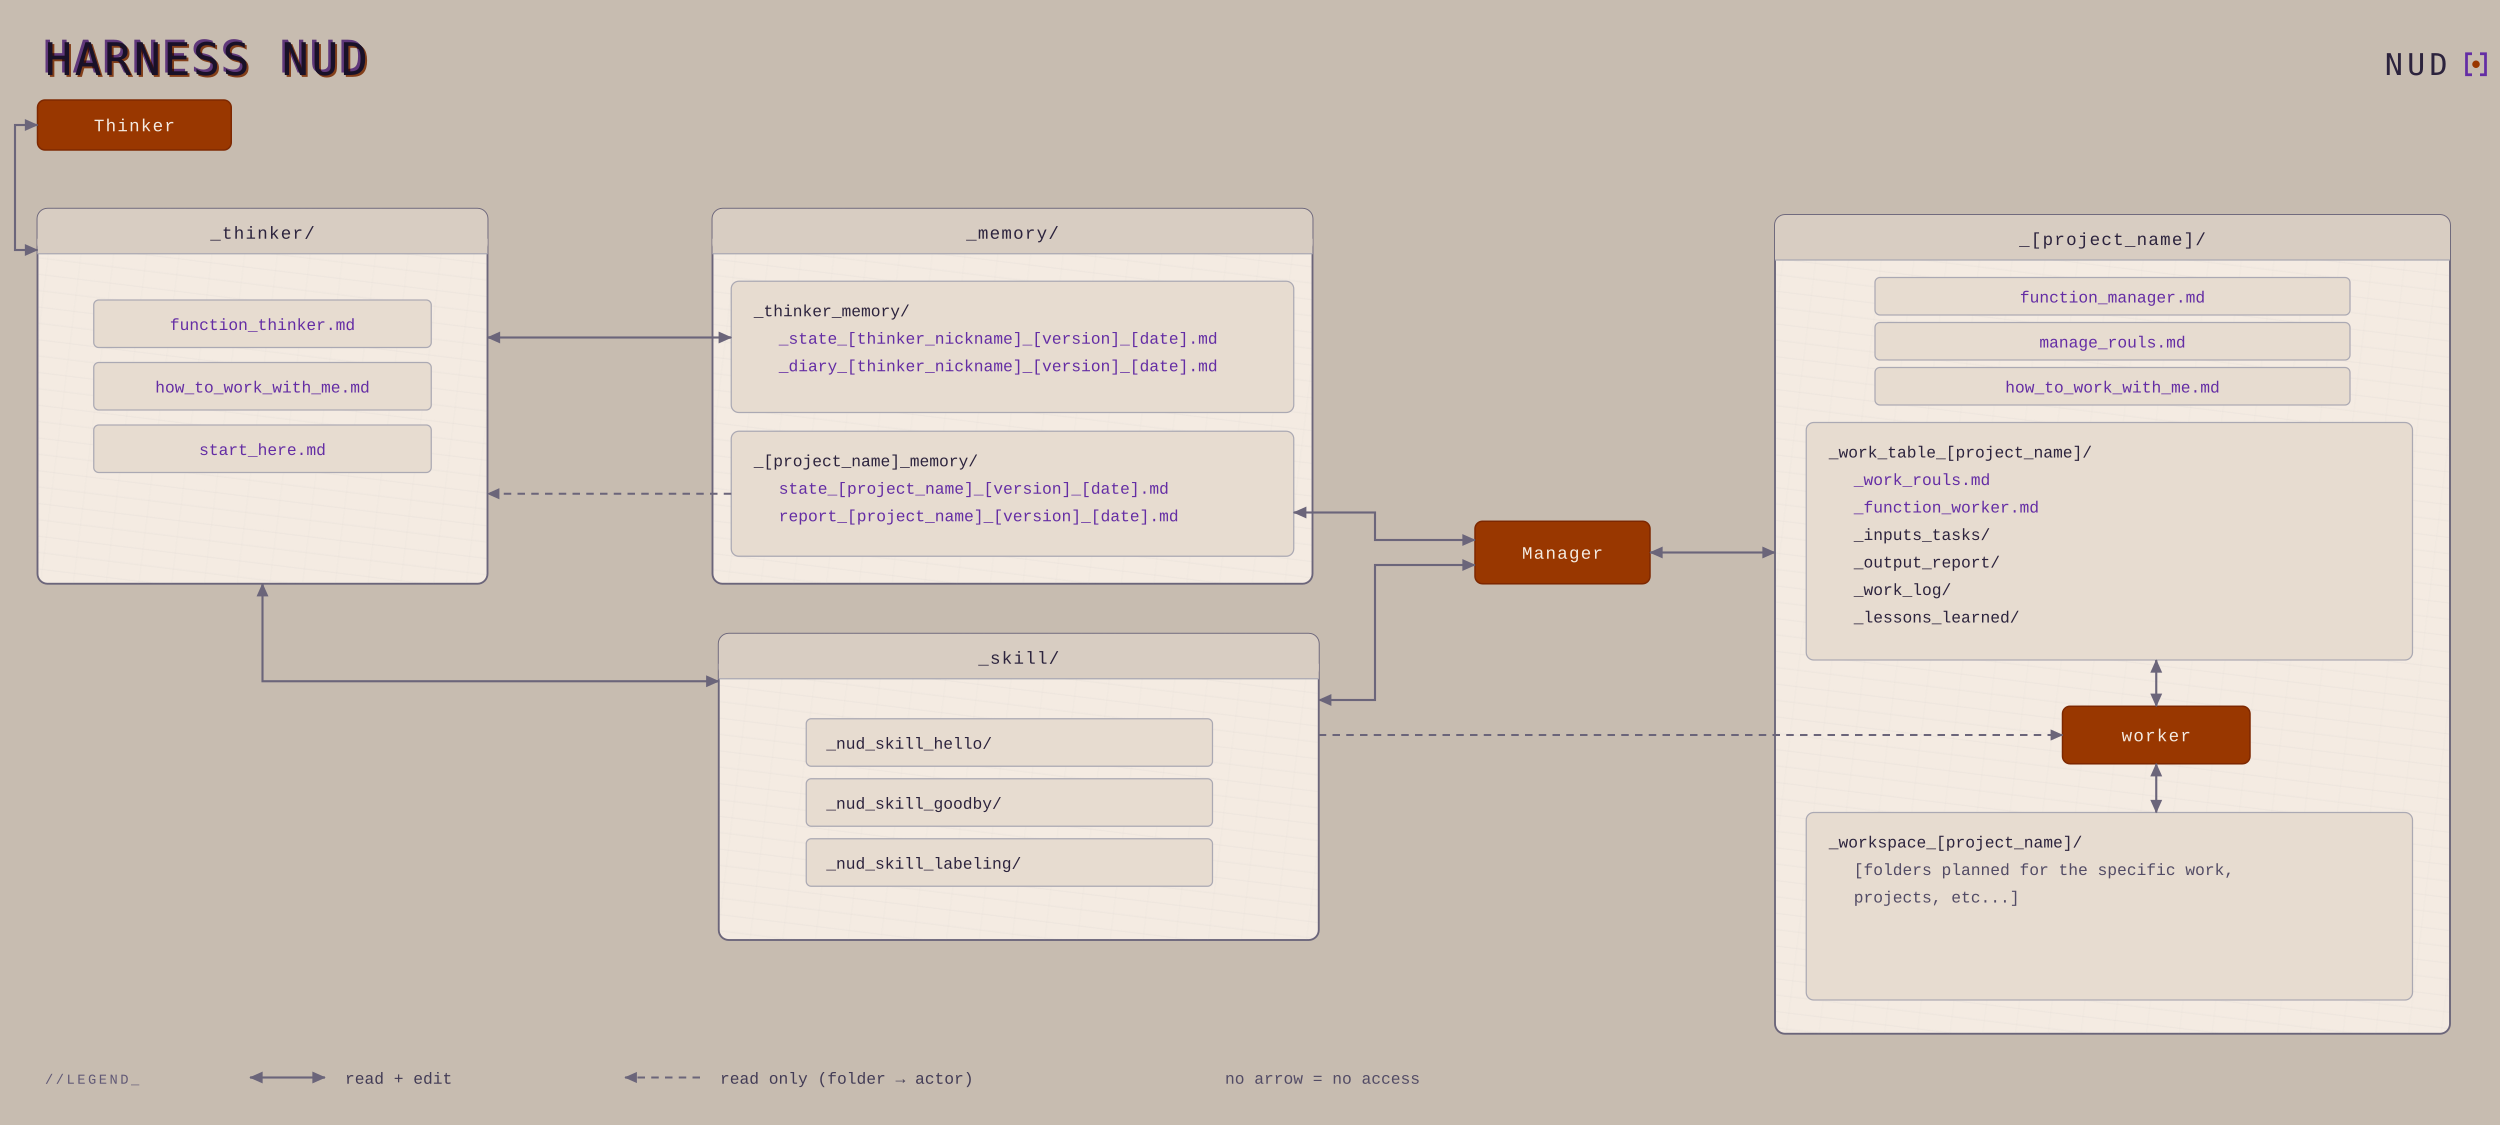
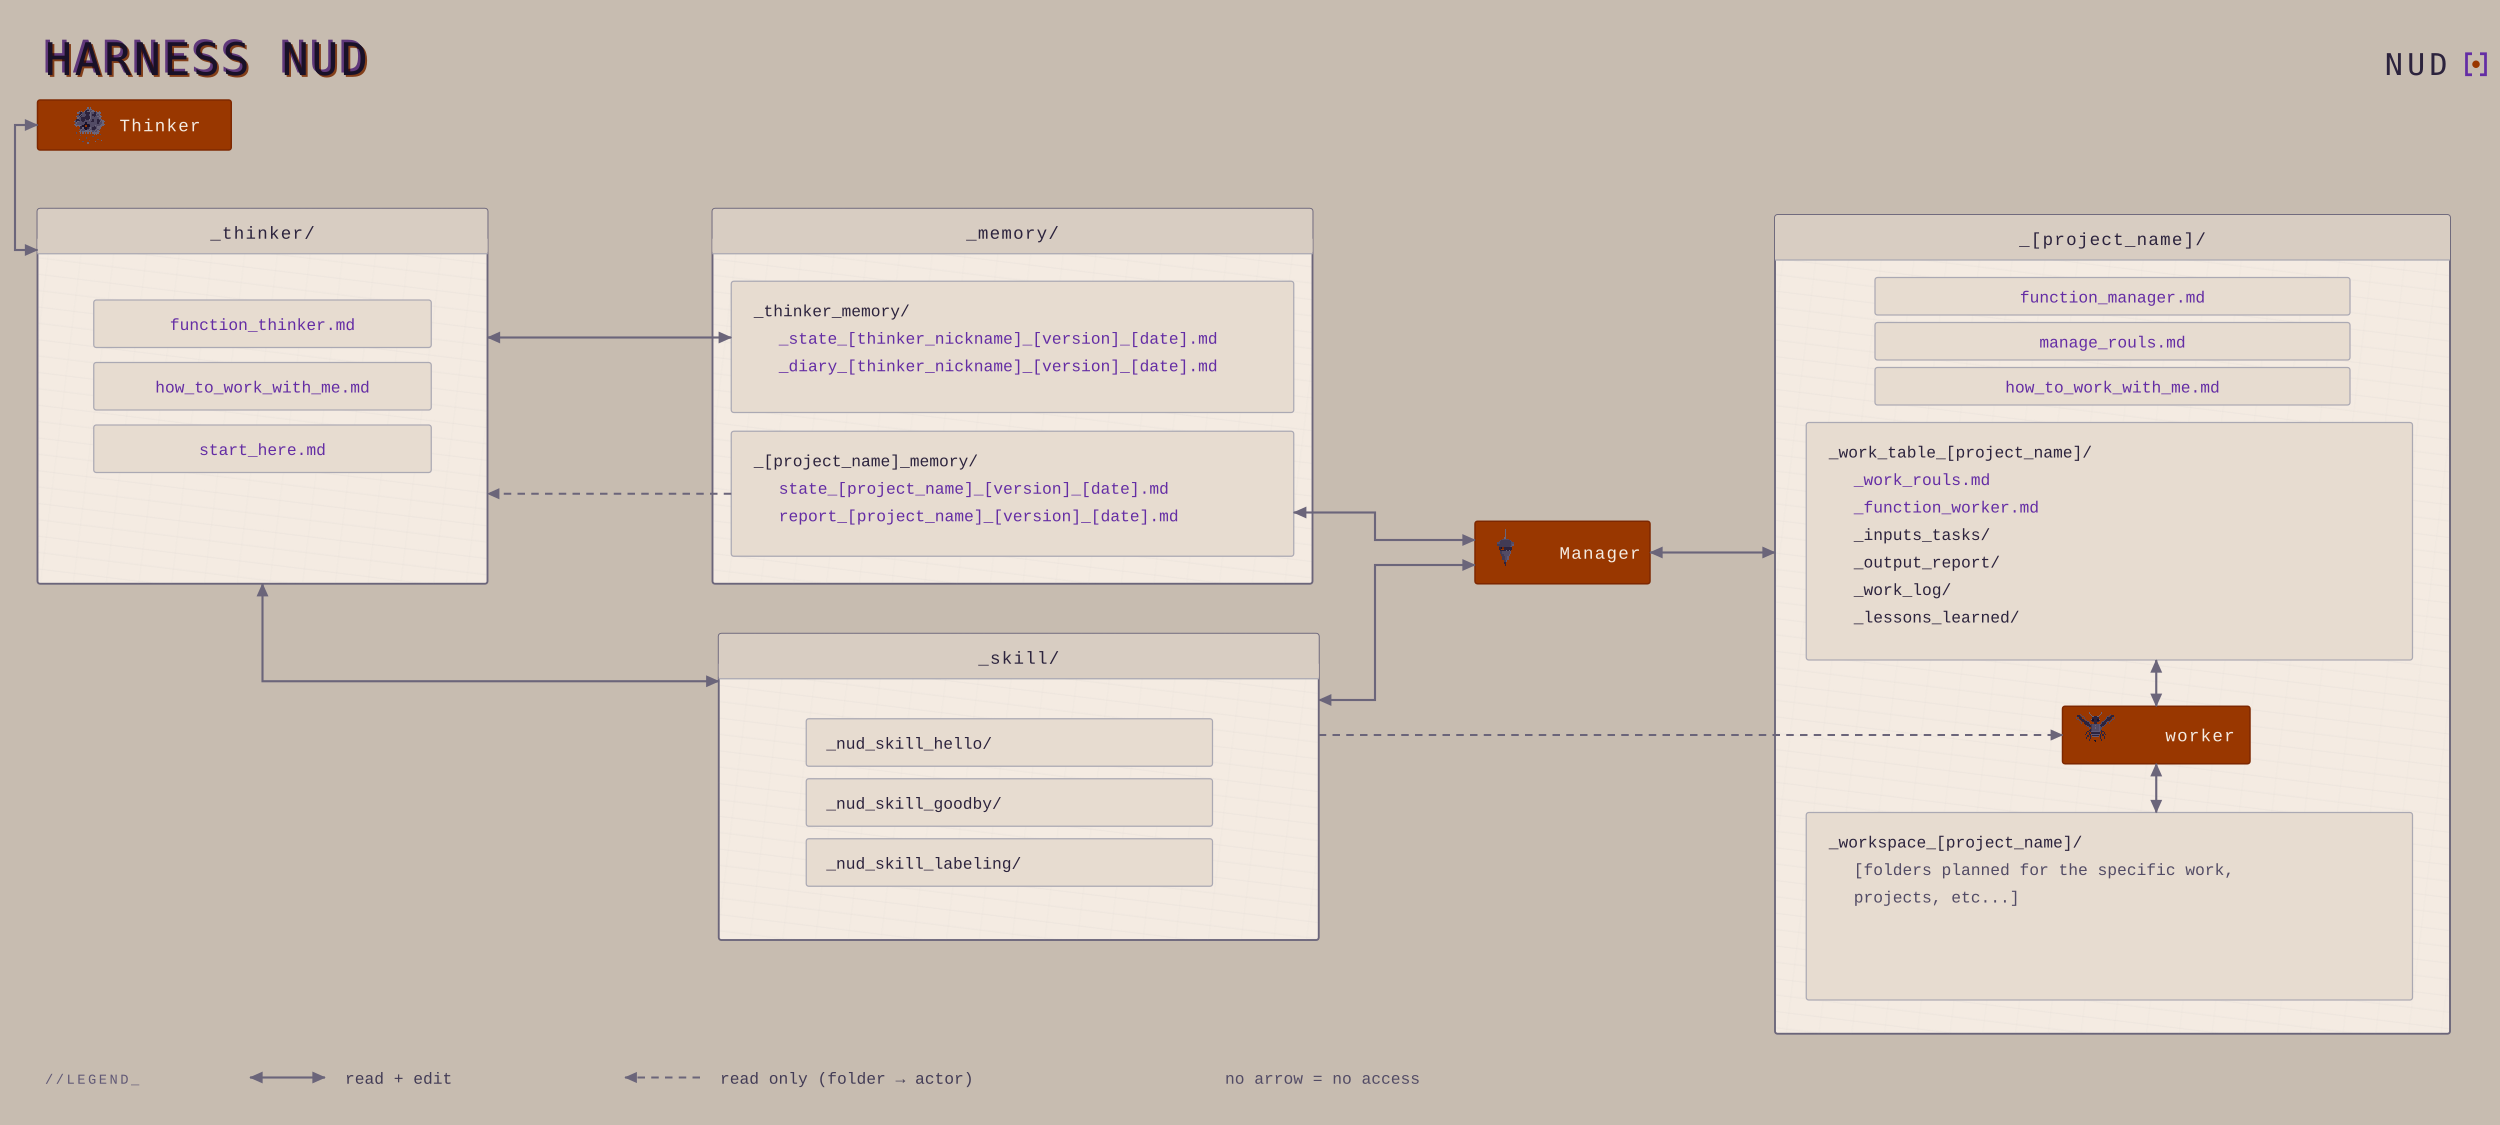
<svg xmlns="http://www.w3.org/2000/svg" viewBox="0 0 2000 900" role="img" aria-labelledby="tt dd" font-family="'IBM Plex Mono','JetBrains Mono',ui-monospace,'Courier New',monospace">
  <defs>
    <marker id="ah" viewBox="0 0 10 10" refX="8.5" refY="5" markerWidth="7" markerHeight="7" orient="auto-start-reverse">
      <path d="M0 1 L9 5 L0 9 Z" fill="#6B657A" />
    </marker>
    <pattern id="fib" width="26" height="26" patternUnits="userSpaceOnUse" patternTransform="rotate(7)">
      <line x1="0" y1="6" x2="26" y2="6" stroke="#8A8794" stroke-width="1" opacity="0.05" />
      <line x1="0" y1="19" x2="26" y2="19" stroke="#8A8794" stroke-width="1" opacity="0.045" />
      <line x1="11" y1="0" x2="11" y2="26" stroke="#ABA9B3" stroke-width="1" opacity="0.04" />
    </pattern>
  </defs>
  <rect width="2000" height="900" fill="#C7BCB0" />
  <g font-family="'Share Tech Mono','IBM Plex Mono',monospace" font-size="36" letter-spacing="2">
    <text x="34" y="58" fill="#642DA4" opacity="0.85" style="mix-blend-mode:multiply">HARNESS NUD</text>
    <text x="37.5" y="61.5" fill="#993700" opacity="0.85" style="mix-blend-mode:multiply">HARNESS NUD</text>
    <text x="36" y="60" fill="#191128">HARNESS NUD</text>
  </g>
  <g>
    <text x="1958" y="60" text-anchor="end" font-family="'Share Tech Mono','IBM Plex Mono',monospace" font-size="24" letter-spacing="3.4" fill="#2C233D">NUD</text>
    <g transform="translate(1968,38.6) scale(0.4)">
      <path d="M24 11 L13 11 L13 53 L24 53" fill="none" stroke="#642DA4" stroke-width="5.5" />
      <path d="M40 11 L51 11 L51 53 L40 53" fill="none" stroke="#642DA4" stroke-width="5.5" />
      <circle cx="32" cy="32" r="7.5" fill="#993700" />
    </g>
  </g>
-   <rect x="30" y="80" width="155" height="40" fill="#993700" stroke="#7D2700" stroke-width="1.2" rx="6" />
-   <text x="107.5" y="105" text-anchor="middle" font-family="'IBM Plex Mono','JetBrains Mono',ui-monospace,'Courier New',monospace" font-size="14" letter-spacing="1" fill="#F4EBE2">Thinker</text>
-   <rect x="30" y="167" width="360" height="300" fill="#F4EBE2" stroke="#6B657A" stroke-width="1.5" rx="8" />
-   <rect x="30" y="167" width="360" height="300" fill="url(#fib)" rx="8" />
-   <rect x="30" y="167" width="360" height="36" fill="#D8CDC2" rx="8" />
+   <rect x="30" y="80" width="155" height="40" fill="#993700" stroke="#7D2700" stroke-width="1.2" rx="2" />
+   <g transform="translate(55,83)" shape-rendering="crispEdges">
+     <rect x="15" y="3" width="1" height="1" fill="#6B657A" />
+     <rect x="17" y="3" width="1" height="1" fill="#6B657A" />
+     <rect x="14" y="4" width="1" height="1" fill="#6B657A" />
+     <rect x="15" y="4" width="1" height="1" fill="#524B65" />
+     <rect x="16" y="4" width="1" height="1" fill="#6B657A" />
+     <rect x="17" y="4" width="2" height="1" fill="#6B657A" />
+     <rect x="13" y="5" width="1" height="1" fill="#524B65" />
+     <rect x="14" y="5" width="2" height="1" fill="#2C233D" />
+     <rect x="16" y="5" width="1" height="1" fill="#6B657A" />
+     <rect x="17" y="5" width="2" height="1" fill="#524B65" />
+     <rect x="19" y="5" width="1" height="1" fill="#6B657A" />
+     <rect x="8" y="6" width="1" height="1" fill="#6B657A" />
+     <rect x="10" y="6" width="1" height="1" fill="#6B657A" />
+     <rect x="12" y="6" width="1" height="1" fill="#6B657A" />
+     <rect x="13" y="6" width="2" height="1" fill="#2C233D" />
+     <rect x="15" y="6" width="2" height="1" fill="#6B657A" />
+     <rect x="17" y="6" width="1" height="1" fill="#524B65" />
+     <rect x="18" y="6" width="1" height="1" fill="#6B657A" />
+     <rect x="19" y="6" width="2" height="1" fill="#6B657A" />
+     <rect x="22" y="6" width="1" height="1" fill="#6B657A" />
+     <rect x="24" y="6" width="1" height="1" fill="#6B657A" />
+     <rect x="7" y="7" width="1" height="1" fill="#6B657A" />
+     <rect x="8" y="7" width="1" height="1" fill="#524B65" />
+     <rect x="9" y="7" width="2" height="1" fill="#2C233D" />
+     <rect x="11" y="7" width="2" height="1" fill="#524B65" />
+     <rect x="13" y="7" width="4" height="1" fill="#2C233D" />
+     <rect x="17" y="7" width="1" height="1" fill="#6B657A" />
+     <rect x="18" y="7" width="2" height="1" fill="#524B65" />
+     <rect x="20" y="7" width="2" height="1" fill="#2C233D" />
+     <rect x="22" y="7" width="1" height="1" fill="#524B65" />
+     <rect x="23" y="7" width="1" height="1" fill="#6B657A" />
+     <rect x="24" y="7" width="2" height="1" fill="#6B657A" />
+     <rect x="8" y="8" width="2" height="1" fill="#2C233D" />
+     <rect x="10" y="8" width="1" height="1" fill="#6B657A" />
+     <rect x="11" y="8" width="3" height="1" fill="#524B65" />
+     <rect x="14" y="8" width="2" height="1" fill="#2C233D" />
+     <rect x="16" y="8" width="1" height="1" fill="#524B65" />
+     <rect x="17" y="8" width="1" height="1" fill="#6B657A" />
+     <rect x="18" y="8" width="1" height="1" fill="#524B65" />
+     <rect x="19" y="8" width="3" height="1" fill="#2C233D" />
+     <rect x="22" y="8" width="1" height="1" fill="#6B657A" />
+     <rect x="23" y="8" width="1" height="1" fill="#524B65" />
+     <rect x="24" y="8" width="1" height="1" fill="#6B657A" />
+     <rect x="7" y="9" width="1" height="1" fill="#524B65" />
+     <rect x="8" y="9" width="1" height="1" fill="#2C233D" />
+     <rect x="9" y="9" width="1" height="1" fill="#6B657A" />
+     <rect x="10" y="9" width="1" height="1" fill="#2C233D" />
+     <rect x="11" y="9" width="3" height="1" fill="#524B65" />
+     <rect x="14" y="9" width="2" height="1" fill="#2C233D" />
+     <rect x="16" y="9" width="1" height="1" fill="#524B65" />
+     <rect x="17" y="9" width="1" height="1" fill="#6B657A" />
+     <rect x="18" y="9" width="1" height="1" fill="#524B65" />
+     <rect x="19" y="9" width="3" height="1" fill="#2C233D" />
+     <rect x="22" y="9" width="2" height="1" fill="#524B65" />
+     <rect x="24" y="9" width="1" height="1" fill="#6B657A" />
+     <rect x="25" y="9" width="1" height="1" fill="#6B657A" />
+     <rect x="6" y="10" width="1" height="1" fill="#6B657A" />
+     <rect x="7" y="10" width="1" height="1" fill="#524B65" />
+     <rect x="8" y="10" width="1" height="1" fill="#6B657A" />
+     <rect x="9" y="10" width="1" height="1" fill="#2C233D" />
+     <rect x="10" y="10" width="3" height="1" fill="#524B65" />
+     <rect x="13" y="10" width="4" height="1" fill="#2C233D" />
+     <rect x="17" y="10" width="1" height="1" fill="#6B657A" />
+     <rect x="18" y="10" width="2" height="1" fill="#524B65" />
+     <rect x="20" y="10" width="1" height="1" fill="#2C233D" />
+     <rect x="21" y="10" width="2" height="1" fill="#524B65" />
+     <rect x="23" y="10" width="1" height="1" fill="#6B657A" />
+     <rect x="24" y="10" width="1" height="1" fill="#524B65" />
+     <rect x="25" y="10" width="2" height="1" fill="#6B657A" />
+     <rect x="7" y="11" width="1" height="1" fill="#6B657A" />
+     <rect x="8" y="11" width="2" height="1" fill="#524B65" />
+     <rect x="10" y="11" width="7" height="1" fill="#2C233D" />
+     <rect x="17" y="11" width="1" height="1" fill="#6B657A" />
+     <rect x="18" y="11" width="6" height="1" fill="#524B65" />
+     <rect x="24" y="11" width="2" height="1" fill="#6B657A" />
+     <rect x="6" y="12" width="2" height="1" fill="#2C233D" />
+     <rect x="8" y="12" width="2" height="1" fill="#524B65" />
+     <rect x="10" y="12" width="3" height="1" fill="#2C233D" />
+     <rect x="13" y="12" width="1" height="1" fill="#524B65" />
+     <rect x="14" y="12" width="2" height="1" fill="#2C233D" />
+     <rect x="16" y="12" width="1" height="1" fill="#6B657A" />
+     <rect x="17" y="12" width="2" height="1" fill="#524B65" />
+     <rect x="19" y="12" width="1" height="1" fill="#2C233D" />
+     <rect x="20" y="12" width="3" height="1" fill="#524B65" />
+     <rect x="23" y="12" width="1" height="1" fill="#2C233D" />
+     <rect x="24" y="12" width="2" height="1" fill="#524B65" />
+     <rect x="26" y="12" width="1" height="1" fill="#6B657A" />
+     <rect x="5" y="13" width="1" height="1" fill="#524B65" />
+     <rect x="6" y="13" width="3" height="1" fill="#2C233D" />
+     <rect x="9" y="13" width="1" height="1" fill="#524B65" />
+     <rect x="10" y="13" width="3" height="1" fill="#2C233D" />
+     <rect x="13" y="13" width="3" height="1" fill="#524B65" />
+     <rect x="16" y="13" width="1" height="1" fill="#6B657A" />
+     <rect x="17" y="13" width="2" height="1" fill="#524B65" />
+     <rect x="19" y="13" width="1" height="1" fill="#2C233D" />
+     <rect x="20" y="13" width="3" height="1" fill="#524B65" />
+     <rect x="23" y="13" width="2" height="1" fill="#2C233D" />
+     <rect x="25" y="13" width="1" height="1" fill="#524B65" />
+     <rect x="26" y="13" width="1" height="1" fill="#6B657A" />
+     <rect x="27" y="13" width="1" height="1" fill="#6B657A" />
+     <rect x="4" y="14" width="1" height="1" fill="#6B657A" />
+     <rect x="5" y="14" width="1" height="1" fill="#524B65" />
+     <rect x="6" y="14" width="1" height="1" fill="#2C233D" />
+     <rect x="7" y="14" width="1" height="1" fill="#6B657A" />
+     <rect x="8" y="14" width="3" height="1" fill="#524B65" />
+     <rect x="11" y="14" width="1" height="1" fill="#2C233D" />
+     <rect x="12" y="14" width="6" height="1" fill="#524B65" />
+     <rect x="18" y="14" width="2" height="1" fill="#2C233D" />
+     <rect x="20" y="14" width="3" height="1" fill="#524B65" />
+     <rect x="23" y="14" width="2" height="1" fill="#2C233D" />
+     <rect x="25" y="14" width="1" height="1" fill="#6B657A" />
+     <rect x="26" y="14" width="1" height="1" fill="#524B65" />
+     <rect x="27" y="14" width="2" height="1" fill="#6B657A" />
+     <rect x="5" y="15" width="1" height="1" fill="#524B65" />
+     <rect x="6" y="15" width="1" height="1" fill="#6B657A" />
+     <rect x="7" y="15" width="6" height="1" fill="#524B65" />
+     <rect x="13" y="15" width="2" height="1" fill="#191128" />
+     <rect x="15" y="15" width="8" height="1" fill="#524B65" />
+     <rect x="23" y="15" width="1" height="1" fill="#2C233D" />
+     <rect x="24" y="15" width="3" height="1" fill="#524B65" />
+     <rect x="27" y="15" width="1" height="1" fill="#6B657A" />
+     <rect x="4" y="16" width="2" height="1" fill="#6B657A" />
+     <rect x="6" y="16" width="6" height="1" fill="#524B65" />
+     <rect x="12" y="16" width="4" height="1" fill="#191128" />
+     <rect x="16" y="16" width="1" height="1" fill="#2C233D" />
+     <rect x="17" y="16" width="9" height="1" fill="#524B65" />
+     <rect x="26" y="16" width="1" height="1" fill="#6B657A" />
+     <rect x="27" y="16" width="2" height="1" fill="#6B657A" />
+     <rect x="5" y="17" width="2" height="1" fill="#6B657A" />
+     <rect x="7" y="17" width="1" height="1" fill="#6B657A" />
+     <rect x="8" y="17" width="2" height="1" fill="#6B657A" />
+     <rect x="10" y="17" width="1" height="1" fill="#524B65" />
+     <rect x="11" y="17" width="2" height="1" fill="#191128" />
+     <rect x="13" y="17" width="2" height="1" fill="#993700" />
+     <rect x="15" y="17" width="2" height="1" fill="#191128" />
+     <rect x="17" y="17" width="4" height="1" fill="#524B65" />
+     <rect x="21" y="17" width="1" height="1" fill="#6B657A" />
+     <rect x="22" y="17" width="3" height="1" fill="#524B65" />
+     <rect x="25" y="17" width="1" height="1" fill="#6B657A" />
+     <rect x="26" y="17" width="2" height="1" fill="#6B657A" />
+     <rect x="6" y="18" width="1" height="1" fill="#6B657A" />
+     <rect x="8" y="18" width="1" height="1" fill="#6B657A" />
+     <rect x="9" y="18" width="2" height="1" fill="#2C233D" />
+     <rect x="11" y="18" width="2" height="1" fill="#191128" />
+     <rect x="13" y="18" width="2" height="1" fill="#993700" />
+     <rect x="15" y="18" width="2" height="1" fill="#191128" />
+     <rect x="17" y="18" width="3" height="1" fill="#524B65" />
+     <rect x="20" y="18" width="1" height="1" fill="#2C233D" />
+     <rect x="21" y="18" width="2" height="1" fill="#524B65" />
+     <rect x="23" y="18" width="1" height="1" fill="#6B657A" />
+     <rect x="24" y="18" width="1" height="1" fill="#6B657A" />
+     <rect x="25" y="18" width="2" height="1" fill="#6B657A" />
+     <rect x="9" y="19" width="2" height="1" fill="#2C233D" />
+     <rect x="11" y="19" width="1" height="1" fill="#6B657A" />
+     <rect x="12" y="19" width="3" height="1" fill="#191128" />
+     <rect x="15" y="19" width="1" height="1" fill="#2C233D" />
+     <rect x="16" y="19" width="1" height="1" fill="#524B65" />
+     <rect x="17" y="19" width="1" height="1" fill="#6B657A" />
+     <rect x="18" y="19" width="1" height="1" fill="#524B65" />
+     <rect x="19" y="19" width="3" height="1" fill="#2C233D" />
+     <rect x="22" y="19" width="1" height="1" fill="#524B65" />
+     <rect x="23" y="19" width="3" height="1" fill="#6B657A" />
+     <rect x="8" y="20" width="2" height="1" fill="#524B65" />
+     <rect x="10" y="20" width="1" height="1" fill="#6B657A" />
+     <rect x="11" y="20" width="2" height="1" fill="#524B65" />
+     <rect x="13" y="20" width="2" height="1" fill="#191128" />
+     <rect x="15" y="20" width="1" height="1" fill="#524B65" />
+     <rect x="16" y="20" width="1" height="1" fill="#6B657A" />
+     <rect x="17" y="20" width="2" height="1" fill="#524B65" />
+     <rect x="19" y="20" width="2" height="1" fill="#2C233D" />
+     <rect x="21" y="20" width="1" height="1" fill="#524B65" />
+     <rect x="22" y="20" width="1" height="1" fill="#6B657A" />
+     <rect x="23" y="20" width="1" height="1" fill="#524B65" />
+     <rect x="24" y="20" width="1" height="1" fill="#6B657A" />
+     <rect x="9" y="21" width="1" height="1" fill="#6B657A" />
+     <rect x="10" y="21" width="3" height="1" fill="#524B65" />
+     <rect x="13" y="21" width="2" height="1" fill="#6B657A" />
+     <rect x="15" y="21" width="1" height="1" fill="#6B657A" />
+     <rect x="16" y="21" width="1" height="1" fill="#524B65" />
+     <rect x="17" y="21" width="2" height="1" fill="#6B657A" />
+     <rect x="19" y="21" width="2" height="1" fill="#524B65" />
+     <rect x="21" y="21" width="1" height="1" fill="#6B657A" />
+     <rect x="22" y="21" width="1" height="1" fill="#524B65" />
+     <rect x="23" y="21" width="1" height="1" fill="#6B657A" />
+     <rect x="8" y="22" width="2" height="1" fill="#6B657A" />
+     <rect x="10" y="22" width="1" height="1" fill="#524B65" />
+     <rect x="11" y="22" width="1" height="1" fill="#6B657A" />
+     <rect x="12" y="22" width="7" height="1" fill="#6B657A" />
+     <rect x="19" y="22" width="1" height="1" fill="#524B65" />
+     <rect x="20" y="22" width="1" height="1" fill="#6B657A" />
+     <rect x="21" y="22" width="2" height="1" fill="#524B65" />
+     <rect x="23" y="22" width="2" height="1" fill="#6B657A" />
+     <rect x="6" y="23" width="1" height="1" fill="#524B65" />
+     <rect x="9" y="23" width="1" height="1" fill="#6B657A" />
+     <rect x="11" y="23" width="1" height="1" fill="#6B657A" />
+     <rect x="13" y="23" width="1" height="1" fill="#6B657A" />
+     <rect x="15" y="23" width="1" height="1" fill="#6B657A" />
+     <rect x="17" y="23" width="1" height="1" fill="#6B657A" />
+     <rect x="19" y="23" width="5" height="1" fill="#6B657A" />
+     <rect x="20" y="24" width="1" height="1" fill="#6B657A" />
+     <rect x="22" y="24" width="1" height="1" fill="#6B657A" />
+     <rect x="25" y="24" width="1" height="1" fill="#524B65" />
+     <rect x="9" y="25" width="1" height="1" fill="#524B65" />
+     <rect x="19" y="26" width="1" height="1" fill="#524B65" />
+     <rect x="14" y="27" width="1" height="1" fill="#524B65" />
+     <rect x="8" y="28" width="1" height="1" fill="#6B657A" />
+     <rect x="23" y="28" width="1" height="1" fill="#524B65" />
+     <rect x="16" y="29" width="1" height="1" fill="#524B65" />
+     <rect x="26" y="29" width="1" height="1" fill="#6B657A" />
+     <rect x="11" y="30" width="1" height="1" fill="#524B65" />
+     <rect x="21" y="30" width="1" height="1" fill="#6B657A" />
+     <rect x="15" y="31" width="1" height="1" fill="#6B657A" />
+   </g>
+   <text x="128" y="105" text-anchor="middle" font-family="'IBM Plex Mono','JetBrains Mono',ui-monospace,'Courier New',monospace" font-size="14" letter-spacing="1" fill="#F4EBE2">Thinker</text>
+   <rect x="30" y="167" width="360" height="300" fill="#F4EBE2" stroke="#6B657A" stroke-width="1.5" rx="2" />
+   <rect x="30" y="167" width="360" height="300" fill="url(#fib)" rx="2" />
+   <rect x="30" y="167" width="360" height="36" fill="#D8CDC2" rx="2" />
  <rect x="30" y="191" width="360" height="12" fill="#D8CDC2" />
  <line x1="30" y1="203" x2="390" y2="203" stroke="#ABA9B3" stroke-width="1" />
  <text x="210" y="191" text-anchor="middle" font-family="'IBM Plex Mono','JetBrains Mono',ui-monospace,'Courier New',monospace" font-size="14" letter-spacing="1" fill="#2C233D">_thinker/</text>
-   <rect x="75" y="240" width="270" height="38" fill="#E7DCD0" stroke="#ABA9B3" stroke-width="1" rx="4" />
+   <rect x="75" y="240" width="270" height="38" fill="#E7DCD0" stroke="#ABA9B3" stroke-width="1" rx="2" />
  <text x="210" y="264" text-anchor="middle" font-family="'IBM Plex Mono','JetBrains Mono',ui-monospace,'Courier New',monospace" font-size="13" fill="#642DA4">function_thinker.md</text>
-   <rect x="75" y="290" width="270" height="38" fill="#E7DCD0" stroke="#ABA9B3" stroke-width="1" rx="4" />
+   <rect x="75" y="290" width="270" height="38" fill="#E7DCD0" stroke="#ABA9B3" stroke-width="1" rx="2" />
  <text x="210" y="314" text-anchor="middle" font-family="'IBM Plex Mono','JetBrains Mono',ui-monospace,'Courier New',monospace" font-size="13" fill="#642DA4">how_to_work_with_me.md</text>
-   <rect x="75" y="340" width="270" height="38" fill="#E7DCD0" stroke="#ABA9B3" stroke-width="1" rx="4" />
+   <rect x="75" y="340" width="270" height="38" fill="#E7DCD0" stroke="#ABA9B3" stroke-width="1" rx="2" />
  <text x="210" y="364" text-anchor="middle" font-family="'IBM Plex Mono','JetBrains Mono',ui-monospace,'Courier New',monospace" font-size="13" fill="#642DA4">start_here.md</text>
-   <rect x="570" y="167" width="480" height="300" fill="#F4EBE2" stroke="#6B657A" stroke-width="1.5" rx="8" />
-   <rect x="570" y="167" width="480" height="300" fill="url(#fib)" rx="8" />
-   <rect x="570" y="167" width="480" height="36" fill="#D8CDC2" rx="8" />
+   <rect x="570" y="167" width="480" height="300" fill="#F4EBE2" stroke="#6B657A" stroke-width="1.5" rx="2" />
+   <rect x="570" y="167" width="480" height="300" fill="url(#fib)" rx="2" />
+   <rect x="570" y="167" width="480" height="36" fill="#D8CDC2" rx="2" />
  <rect x="570" y="191" width="480" height="12" fill="#D8CDC2" />
  <line x1="570" y1="203" x2="1050" y2="203" stroke="#ABA9B3" stroke-width="1" />
  <text x="810" y="191" text-anchor="middle" font-family="'IBM Plex Mono','JetBrains Mono',ui-monospace,'Courier New',monospace" font-size="14" letter-spacing="1" fill="#2C233D">_memory/</text>
-   <rect x="585" y="225" width="450" height="105" fill="#E7DCD0" stroke="#ABA9B3" stroke-width="1" rx="6" />
+   <rect x="585" y="225" width="450" height="105" fill="#E7DCD0" stroke="#ABA9B3" stroke-width="1" rx="2" />
  <text x="603" y="253" font-family="'IBM Plex Mono','JetBrains Mono',ui-monospace,'Courier New',monospace" font-size="13" fill="#2C233D">_thinker_memory/</text>
  <text x="623" y="275" font-family="'IBM Plex Mono','JetBrains Mono',ui-monospace,'Courier New',monospace" font-size="13" fill="#642DA4">_state_[thinker_nickname]_[version]_[date].md</text>
  <text x="623" y="297" font-family="'IBM Plex Mono','JetBrains Mono',ui-monospace,'Courier New',monospace" font-size="13" fill="#642DA4">_diary_[thinker_nickname]_[version]_[date].md</text>
-   <rect x="585" y="345" width="450" height="100" fill="#E7DCD0" stroke="#ABA9B3" stroke-width="1" rx="6" />
+   <rect x="585" y="345" width="450" height="100" fill="#E7DCD0" stroke="#ABA9B3" stroke-width="1" rx="2" />
  <text x="603" y="373" font-family="'IBM Plex Mono','JetBrains Mono',ui-monospace,'Courier New',monospace" font-size="13" fill="#2C233D">_[project_name]_memory/</text>
  <text x="623" y="395" font-family="'IBM Plex Mono','JetBrains Mono',ui-monospace,'Courier New',monospace" font-size="13" fill="#642DA4">state_[project_name]_[version]_[date].md</text>
  <text x="623" y="417" font-family="'IBM Plex Mono','JetBrains Mono',ui-monospace,'Courier New',monospace" font-size="13" fill="#642DA4">report_[project_name]_[version]_[date].md</text>
-   <rect x="575" y="507" width="480" height="245" fill="#F4EBE2" stroke="#6B657A" stroke-width="1.5" rx="8" />
-   <rect x="575" y="507" width="480" height="245" fill="url(#fib)" rx="8" />
-   <rect x="575" y="507" width="480" height="36" fill="#D8CDC2" rx="8" />
+   <rect x="575" y="507" width="480" height="245" fill="#F4EBE2" stroke="#6B657A" stroke-width="1.5" rx="2" />
+   <rect x="575" y="507" width="480" height="245" fill="url(#fib)" rx="2" />
+   <rect x="575" y="507" width="480" height="36" fill="#D8CDC2" rx="2" />
  <rect x="575" y="531" width="480" height="12" fill="#D8CDC2" />
  <line x1="575" y1="543" x2="1055" y2="543" stroke="#ABA9B3" stroke-width="1" />
  <text x="815" y="531" text-anchor="middle" font-family="'IBM Plex Mono','JetBrains Mono',ui-monospace,'Courier New',monospace" font-size="14" letter-spacing="1" fill="#2C233D">_skill/</text>
-   <rect x="645" y="575" width="325" height="38" fill="#E7DCD0" stroke="#ABA9B3" stroke-width="1" rx="4" />
+   <rect x="645" y="575" width="325" height="38" fill="#E7DCD0" stroke="#ABA9B3" stroke-width="1" rx="2" />
  <text x="661" y="599" font-family="'IBM Plex Mono','JetBrains Mono',ui-monospace,'Courier New',monospace" font-size="13" fill="#2C233D">_nud_skill_hello/</text>
-   <rect x="645" y="623" width="325" height="38" fill="#E7DCD0" stroke="#ABA9B3" stroke-width="1" rx="4" />
+   <rect x="645" y="623" width="325" height="38" fill="#E7DCD0" stroke="#ABA9B3" stroke-width="1" rx="2" />
  <text x="661" y="647" font-family="'IBM Plex Mono','JetBrains Mono',ui-monospace,'Courier New',monospace" font-size="13" fill="#2C233D">_nud_skill_goodby/</text>
-   <rect x="645" y="671" width="325" height="38" fill="#E7DCD0" stroke="#ABA9B3" stroke-width="1" rx="4" />
+   <rect x="645" y="671" width="325" height="38" fill="#E7DCD0" stroke="#ABA9B3" stroke-width="1" rx="2" />
  <text x="661" y="695" font-family="'IBM Plex Mono','JetBrains Mono',ui-monospace,'Courier New',monospace" font-size="13" fill="#2C233D">_nud_skill_labeling/</text>
-   <rect x="1180" y="417" width="140" height="50" fill="#993700" stroke="#7D2700" stroke-width="1.2" rx="6" />
-   <text x="1250" y="447" text-anchor="middle" font-family="'IBM Plex Mono','JetBrains Mono',ui-monospace,'Courier New',monospace" font-size="14" letter-spacing="1" fill="#F4EBE2">Manager</text>
-   <rect x="1420" y="172" width="540" height="655" fill="#F4EBE2" stroke="#6B657A" stroke-width="1.5" rx="8" />
-   <rect x="1420" y="172" width="540" height="655" fill="url(#fib)" rx="8" />
-   <rect x="1420" y="172" width="540" height="36" fill="#D8CDC2" rx="8" />
+   <rect x="1180" y="417" width="140" height="50" fill="#993700" stroke="#7D2700" stroke-width="1.2" rx="2" />
+   <g transform="translate(1188,423)" shape-rendering="crispEdges">
+     <rect x="16" y="0" width="1" height="1" fill="#6B657A" />
+     <rect x="16" y="1" width="1" height="1" fill="#6B657A" />
+     <rect x="16" y="2" width="1" height="1" fill="#6B657A" />
+     <rect x="16" y="3" width="1" height="1" fill="#6B657A" />
+     <rect x="16" y="4" width="1" height="1" fill="#6B657A" />
+     <rect x="16" y="5" width="1" height="1" fill="#6B657A" />
+     <rect x="16" y="6" width="1" height="1" fill="#6B657A" />
+     <rect x="15" y="7" width="2" height="1" fill="#6B657A" />
+     <rect x="14" y="8" width="5" height="1" fill="#524B65" />
+     <rect x="12" y="9" width="1" height="1" fill="#524B65" />
+     <rect x="13" y="9" width="7" height="1" fill="#423B55" />
+     <rect x="20" y="9" width="1" height="1" fill="#524B65" />
+     <rect x="11" y="10" width="1" height="1" fill="#524B65" />
+     <rect x="12" y="10" width="9" height="1" fill="#423B55" />
+     <rect x="21" y="10" width="1" height="1" fill="#524B65" />
+     <rect x="10" y="11" width="2" height="1" fill="#524B65" />
+     <rect x="12" y="11" width="9" height="1" fill="#423B55" />
+     <rect x="21" y="11" width="2" height="1" fill="#524B65" />
+     <rect x="10" y="12" width="11" height="1" fill="#423B55" />
+     <rect x="21" y="12" width="1" height="1" fill="#524B65" />
+     <rect x="22" y="12" width="1" height="1" fill="#605875" />
+     <rect x="10" y="13" width="11" height="1" fill="#423B55" />
+     <rect x="21" y="13" width="1" height="1" fill="#524B65" />
+     <rect x="22" y="13" width="1" height="1" fill="#605875" />
+     <rect x="11" y="14" width="9" height="1" fill="#423B55" />
+     <rect x="20" y="14" width="1" height="1" fill="#524B65" />
+     <rect x="21" y="14" width="1" height="1" fill="#605875" />
+     <rect x="11" y="15" width="2" height="1" fill="#2C233D" />
+     <rect x="13" y="15" width="1" height="1" fill="#191128" />
+     <rect x="14" y="15" width="1" height="1" fill="#7D2700" />
+     <rect x="15" y="15" width="7" height="1" fill="#2C233D" />
+     <rect x="11" y="16" width="2" height="1" fill="#2C233D" />
+     <rect x="13" y="16" width="2" height="1" fill="#993700" />
+     <rect x="15" y="16" width="7" height="1" fill="#2C233D" />
+     <rect x="12" y="17" width="5" height="1" fill="#2C233D" />
+     <rect x="17" y="17" width="1" height="1" fill="#6B657A" />
+     <rect x="18" y="17" width="1" height="1" fill="#2C233D" />
+     <rect x="19" y="17" width="1" height="1" fill="#6B657A" />
+     <rect x="20" y="17" width="1" height="1" fill="#2C233D" />
+     <rect x="12" y="18" width="2" height="1" fill="#423B55" />
+     <rect x="14" y="18" width="6" height="1" fill="#524B65" />
+     <rect x="20" y="18" width="1" height="1" fill="#605875" />
+     <rect x="12" y="19" width="2" height="1" fill="#423B55" />
+     <rect x="14" y="19" width="6" height="1" fill="#524B65" />
+     <rect x="20" y="19" width="1" height="1" fill="#605875" />
+     <rect x="13" y="20" width="2" height="1" fill="#423B55" />
+     <rect x="15" y="20" width="4" height="1" fill="#524B65" />
+     <rect x="19" y="20" width="1" height="1" fill="#605875" />
+     <rect x="13" y="21" width="2" height="1" fill="#423B55" />
+     <rect x="15" y="21" width="4" height="1" fill="#524B65" />
+     <rect x="19" y="21" width="1" height="1" fill="#605875" />
+     <rect x="14" y="22" width="2" height="1" fill="#423B55" />
+     <rect x="16" y="22" width="2" height="1" fill="#524B65" />
+     <rect x="18" y="22" width="1" height="1" fill="#605875" />
+     <rect x="14" y="23" width="2" height="1" fill="#423B55" />
+     <rect x="16" y="23" width="2" height="1" fill="#524B65" />
+     <rect x="18" y="23" width="1" height="1" fill="#605875" />
+     <rect x="14" y="24" width="2" height="1" fill="#423B55" />
+     <rect x="16" y="24" width="2" height="1" fill="#524B65" />
+     <rect x="18" y="24" width="1" height="1" fill="#605875" />
+     <rect x="15" y="25" width="2" height="1" fill="#423B55" />
+     <rect x="17" y="25" width="1" height="1" fill="#605875" />
+     <rect x="15" y="26" width="2" height="1" fill="#423B55" />
+     <rect x="17" y="26" width="1" height="1" fill="#605875" />
+     <rect x="15" y="27" width="2" height="1" fill="#2C233D" />
+     <rect x="16" y="28" width="1" height="1" fill="#2C233D" />
+     <rect x="16" y="29" width="1" height="1" fill="#2C233D" />
+   </g>
+   <text x="1280" y="447" text-anchor="middle" font-family="'IBM Plex Mono','JetBrains Mono',ui-monospace,'Courier New',monospace" font-size="14" letter-spacing="1" fill="#F4EBE2">Manager</text>
+   <rect x="1420" y="172" width="540" height="655" fill="#F4EBE2" stroke="#6B657A" stroke-width="1.5" rx="2" />
+   <rect x="1420" y="172" width="540" height="655" fill="url(#fib)" rx="2" />
+   <rect x="1420" y="172" width="540" height="36" fill="#D8CDC2" rx="2" />
  <rect x="1420" y="196" width="540" height="12" fill="#D8CDC2" />
  <line x1="1420" y1="208" x2="1960" y2="208" stroke="#ABA9B3" stroke-width="1" />
  <text x="1690" y="196" text-anchor="middle" font-family="'IBM Plex Mono','JetBrains Mono',ui-monospace,'Courier New',monospace" font-size="14" letter-spacing="1" fill="#2C233D">_[project_name]/</text>
-   <rect x="1500" y="222" width="380" height="30" fill="#E7DCD0" stroke="#ABA9B3" stroke-width="1" rx="4" />
+   <rect x="1500" y="222" width="380" height="30" fill="#E7DCD0" stroke="#ABA9B3" stroke-width="1" rx="2" />
  <text x="1690" y="242" text-anchor="middle" font-family="'IBM Plex Mono','JetBrains Mono',ui-monospace,'Courier New',monospace" font-size="13" fill="#642DA4">function_manager.md</text>
-   <rect x="1500" y="258" width="380" height="30" fill="#E7DCD0" stroke="#ABA9B3" stroke-width="1" rx="4" />
+   <rect x="1500" y="258" width="380" height="30" fill="#E7DCD0" stroke="#ABA9B3" stroke-width="1" rx="2" />
  <text x="1690" y="278" text-anchor="middle" font-family="'IBM Plex Mono','JetBrains Mono',ui-monospace,'Courier New',monospace" font-size="13" fill="#642DA4">manage_rouls.md</text>
-   <rect x="1500" y="294" width="380" height="30" fill="#E7DCD0" stroke="#ABA9B3" stroke-width="1" rx="4" />
+   <rect x="1500" y="294" width="380" height="30" fill="#E7DCD0" stroke="#ABA9B3" stroke-width="1" rx="2" />
  <text x="1690" y="314" text-anchor="middle" font-family="'IBM Plex Mono','JetBrains Mono',ui-monospace,'Courier New',monospace" font-size="13" fill="#642DA4">how_to_work_with_me.md</text>
-   <rect x="1445" y="338" width="485" height="190" fill="#E7DCD0" stroke="#ABA9B3" stroke-width="1" rx="6" />
+   <rect x="1445" y="338" width="485" height="190" fill="#E7DCD0" stroke="#ABA9B3" stroke-width="1" rx="2" />
  <text x="1463" y="366" font-family="'IBM Plex Mono','JetBrains Mono',ui-monospace,'Courier New',monospace" font-size="13" fill="#2C233D">_work_table_[project_name]/</text>
  <text x="1483" y="388" font-family="'IBM Plex Mono','JetBrains Mono',ui-monospace,'Courier New',monospace" font-size="13" fill="#642DA4">_work_rouls.md</text>
  <text x="1483" y="410" font-family="'IBM Plex Mono','JetBrains Mono',ui-monospace,'Courier New',monospace" font-size="13" fill="#642DA4">_function_worker.md</text>
  <text x="1483" y="432" font-family="'IBM Plex Mono','JetBrains Mono',ui-monospace,'Courier New',monospace" font-size="13" fill="#2C233D">_inputs_tasks/</text>
  <text x="1483" y="454" font-family="'IBM Plex Mono','JetBrains Mono',ui-monospace,'Courier New',monospace" font-size="13" fill="#2C233D">_output_report/</text>
  <text x="1483" y="476" font-family="'IBM Plex Mono','JetBrains Mono',ui-monospace,'Courier New',monospace" font-size="13" fill="#2C233D">_work_log/</text>
  <text x="1483" y="498" font-family="'IBM Plex Mono','JetBrains Mono',ui-monospace,'Courier New',monospace" font-size="13" fill="#2C233D">_lessons_learned/</text>
-   <rect x="1650" y="565" width="150" height="46" fill="#993700" stroke="#7D2700" stroke-width="1.2" rx="6" />
-   <text x="1725" y="593" text-anchor="middle" font-family="'IBM Plex Mono','JetBrains Mono',ui-monospace,'Courier New',monospace" font-size="14" letter-spacing="1" fill="#F4EBE2">worker</text>
-   <rect x="1445" y="650" width="485" height="150" fill="#E7DCD0" stroke="#ABA9B3" stroke-width="1" rx="6" />
+   <rect x="1650" y="565" width="150" height="46" fill="#993700" stroke="#7D2700" stroke-width="1.2" rx="2" />
+   <g transform="translate(1660,567)" shape-rendering="crispEdges">
+     <rect x="11" y="3" width="1" height="1" fill="#6B657A" />
+     <rect x="21" y="3" width="1" height="1" fill="#6B657A" />
+     <rect x="4" y="4" width="1" height="1" fill="#524B65" />
+     <rect x="12" y="4" width="1" height="1" fill="#6B657A" />
+     <rect x="20" y="4" width="1" height="1" fill="#6B657A" />
+     <rect x="28" y="4" width="1" height="1" fill="#524B65" />
+     <rect x="2" y="5" width="2" height="1" fill="#2C233D" />
+     <rect x="5" y="5" width="1" height="1" fill="#524B65" />
+     <rect x="13" y="5" width="1" height="1" fill="#6B657A" />
+     <rect x="19" y="5" width="1" height="1" fill="#6B657A" />
+     <rect x="27" y="5" width="1" height="1" fill="#524B65" />
+     <rect x="29" y="5" width="2" height="1" fill="#2C233D" />
+     <rect x="2" y="6" width="3" height="1" fill="#2C233D" />
+     <rect x="6" y="6" width="1" height="1" fill="#524B65" />
+     <rect x="14" y="6" width="1" height="1" fill="#6B657A" />
+     <rect x="15" y="6" width="3" height="1" fill="#2C233D" />
+     <rect x="18" y="6" width="1" height="1" fill="#6B657A" />
+     <rect x="26" y="6" width="1" height="1" fill="#524B65" />
+     <rect x="28" y="6" width="3" height="1" fill="#2C233D" />
+     <rect x="1" y="7" width="1" height="1" fill="#524B65" />
+     <rect x="3" y="7" width="3" height="1" fill="#2C233D" />
+     <rect x="7" y="7" width="1" height="1" fill="#524B65" />
+     <rect x="14" y="7" width="5" height="1" fill="#2C233D" />
+     <rect x="25" y="7" width="1" height="1" fill="#524B65" />
+     <rect x="26" y="7" width="4" height="1" fill="#2C233D" />
+     <rect x="31" y="7" width="1" height="1" fill="#524B65" />
+     <rect x="2" y="8" width="1" height="1" fill="#524B65" />
+     <rect x="4" y="8" width="3" height="1" fill="#2C233D" />
+     <rect x="8" y="8" width="1" height="1" fill="#524B65" />
+     <rect x="13" y="8" width="1" height="1" fill="#6B657A" />
+     <rect x="14" y="8" width="1" height="1" fill="#191128" />
+     <rect x="15" y="8" width="3" height="1" fill="#2C233D" />
+     <rect x="18" y="8" width="1" height="1" fill="#191128" />
+     <rect x="19" y="8" width="1" height="1" fill="#6B657A" />
+     <rect x="24" y="8" width="1" height="1" fill="#524B65" />
+     <rect x="25" y="8" width="4" height="1" fill="#2C233D" />
+     <rect x="30" y="8" width="1" height="1" fill="#524B65" />
+     <rect x="3" y="9" width="1" height="1" fill="#524B65" />
+     <rect x="5" y="9" width="3" height="1" fill="#2C233D" />
+     <rect x="9" y="9" width="1" height="1" fill="#524B65" />
+     <rect x="13" y="9" width="1" height="1" fill="#2C233D" />
+     <rect x="14" y="9" width="1" height="1" fill="#191128" />
+     <rect x="15" y="9" width="3" height="1" fill="#2C233D" />
+     <rect x="18" y="9" width="1" height="1" fill="#191128" />
+     <rect x="19" y="9" width="1" height="1" fill="#2C233D" />
+     <rect x="23" y="9" width="1" height="1" fill="#524B65" />
+     <rect x="24" y="9" width="4" height="1" fill="#2C233D" />
+     <rect x="29" y="9" width="1" height="1" fill="#524B65" />
+     <rect x="4" y="10" width="1" height="1" fill="#524B65" />
+     <rect x="6" y="10" width="4" height="1" fill="#2C233D" />
+     <rect x="10" y="10" width="1" height="1" fill="#524B65" />
+     <rect x="14" y="10" width="5" height="1" fill="#2C233D" />
+     <rect x="22" y="10" width="1" height="1" fill="#524B65" />
+     <rect x="23" y="10" width="3" height="1" fill="#2C233D" />
+     <rect x="26" y="10" width="1" height="1" fill="#524B65" />
+     <rect x="28" y="10" width="1" height="1" fill="#524B65" />
+     <rect x="5" y="11" width="1" height="1" fill="#524B65" />
+     <rect x="7" y="11" width="4" height="1" fill="#2C233D" />
+     <rect x="11" y="11" width="1" height="1" fill="#524B65" />
+     <rect x="15" y="11" width="3" height="1" fill="#2C233D" />
+     <rect x="21" y="11" width="1" height="1" fill="#524B65" />
+     <rect x="22" y="11" width="3" height="1" fill="#2C233D" />
+     <rect x="25" y="11" width="1" height="1" fill="#524B65" />
+     <rect x="27" y="11" width="1" height="1" fill="#524B65" />
+     <rect x="8" y="12" width="4" height="1" fill="#2C233D" />
+     <rect x="12" y="12" width="1" height="1" fill="#524B65" />
+     <rect x="13" y="12" width="1" height="1" fill="#423B55" />
+     <rect x="14" y="12" width="5" height="1" fill="#524B65" />
+     <rect x="19" y="12" width="1" height="1" fill="#605875" />
+     <rect x="20" y="12" width="1" height="1" fill="#524B65" />
+     <rect x="21" y="12" width="3" height="1" fill="#2C233D" />
+     <rect x="24" y="12" width="1" height="1" fill="#524B65" />
+     <rect x="9" y="13" width="1" height="1" fill="#524B65" />
+     <rect x="10" y="13" width="3" height="1" fill="#2C233D" />
+     <rect x="13" y="13" width="1" height="1" fill="#423B55" />
+     <rect x="14" y="13" width="2" height="1" fill="#524B65" />
+     <rect x="16" y="13" width="1" height="1" fill="#6B657A" />
+     <rect x="17" y="13" width="2" height="1" fill="#524B65" />
+     <rect x="19" y="13" width="1" height="1" fill="#605875" />
+     <rect x="20" y="13" width="3" height="1" fill="#2C233D" />
+     <rect x="23" y="13" width="1" height="1" fill="#524B65" />
+     <rect x="10" y="14" width="1" height="1" fill="#524B65" />
+     <rect x="11" y="14" width="2" height="1" fill="#2C233D" />
+     <rect x="13" y="14" width="1" height="1" fill="#423B55" />
+     <rect x="14" y="14" width="5" height="1" fill="#524B65" />
+     <rect x="19" y="14" width="1" height="1" fill="#605875" />
+     <rect x="20" y="14" width="1" height="1" fill="#524B65" />
+     <rect x="21" y="14" width="1" height="1" fill="#2C233D" />
+     <rect x="22" y="14" width="1" height="1" fill="#524B65" />
+     <rect x="11" y="15" width="1" height="1" fill="#524B65" />
+     <rect x="13" y="15" width="1" height="1" fill="#423B55" />
+     <rect x="14" y="15" width="2" height="1" fill="#524B65" />
+     <rect x="16" y="15" width="1" height="1" fill="#6B657A" />
+     <rect x="17" y="15" width="2" height="1" fill="#524B65" />
+     <rect x="19" y="15" width="1" height="1" fill="#605875" />
+     <rect x="20" y="15" width="1" height="1" fill="#524B65" />
+     <rect x="21" y="15" width="1" height="1" fill="#524B65" />
+     <rect x="12" y="16" width="1" height="1" fill="#2C233D" />
+     <rect x="13" y="16" width="1" height="1" fill="#423B55" />
+     <rect x="14" y="16" width="5" height="1" fill="#524B65" />
+     <rect x="19" y="16" width="1" height="1" fill="#605875" />
+     <rect x="20" y="16" width="1" height="1" fill="#524B65" />
+     <rect x="11" y="17" width="2" height="1" fill="#2C233D" />
+     <rect x="13" y="17" width="1" height="1" fill="#423B55" />
+     <rect x="14" y="17" width="5" height="1" fill="#524B65" />
+     <rect x="19" y="17" width="1" height="1" fill="#605875" />
+     <rect x="20" y="17" width="1" height="1" fill="#524B65" />
+     <rect x="21" y="17" width="1" height="1" fill="#2C233D" />
+     <rect x="10" y="18" width="1" height="1" fill="#2C233D" />
+     <rect x="12" y="18" width="1" height="1" fill="#2C233D" />
+     <rect x="13" y="18" width="7" height="1" fill="#605875" />
+     <rect x="21" y="18" width="2" height="1" fill="#2C233D" />
+     <rect x="9" y="19" width="1" height="1" fill="#2C233D" />
+     <rect x="11" y="19" width="1" height="1" fill="#2C233D" />
+     <rect x="13" y="19" width="7" height="1" fill="#2C233D" />
+     <rect x="21" y="19" width="1" height="1" fill="#2C233D" />
+     <rect x="23" y="19" width="1" height="1" fill="#2C233D" />
+     <rect x="8" y="20" width="1" height="1" fill="#2C233D" />
+     <rect x="11" y="20" width="2" height="1" fill="#2C233D" />
+     <rect x="13" y="20" width="7" height="1" fill="#605875" />
+     <rect x="20" y="20" width="1" height="1" fill="#2C233D" />
+     <rect x="22" y="20" width="1" height="1" fill="#2C233D" />
+     <rect x="24" y="20" width="1" height="1" fill="#2C233D" />
+     <rect x="10" y="21" width="1" height="1" fill="#2C233D" />
+     <rect x="12" y="21" width="1" height="1" fill="#2C233D" />
+     <rect x="14" y="21" width="5" height="1" fill="#2C233D" />
+     <rect x="20" y="21" width="1" height="1" fill="#2C233D" />
+     <rect x="22" y="21" width="1" height="1" fill="#2C233D" />
+     <rect x="10" y="22" width="1" height="1" fill="#2C233D" />
+     <rect x="12" y="22" width="1" height="1" fill="#2C233D" />
+     <rect x="14" y="22" width="5" height="1" fill="#605875" />
+     <rect x="20" y="22" width="1" height="1" fill="#2C233D" />
+     <rect x="23" y="22" width="1" height="1" fill="#2C233D" />
+     <rect x="9" y="23" width="1" height="1" fill="#2C233D" />
+     <rect x="12" y="23" width="1" height="1" fill="#2C233D" />
+     <rect x="14" y="23" width="5" height="1" fill="#993700" />
+     <rect x="20" y="23" width="1" height="1" fill="#2C233D" />
+     <rect x="23" y="23" width="1" height="1" fill="#2C233D" />
+     <rect x="11" y="24" width="1" height="1" fill="#2C233D" />
+     <rect x="14" y="24" width="5" height="1" fill="#993700" />
+     <rect x="21" y="24" width="1" height="1" fill="#2C233D" />
+     <rect x="11" y="25" width="1" height="1" fill="#2C233D" />
+     <rect x="14" y="25" width="1" height="1" fill="#993700" />
+     <rect x="15" y="25" width="2" height="1" fill="#191128" />
+     <rect x="17" y="25" width="2" height="1" fill="#993700" />
+     <rect x="21" y="25" width="1" height="1" fill="#2C233D" />
+     <rect x="15" y="26" width="1" height="1" fill="#993700" />
+     <rect x="16" y="26" width="1" height="1" fill="#191128" />
+     <rect x="17" y="26" width="1" height="1" fill="#993700" />
+   </g>
+   <text x="1760" y="593" text-anchor="middle" font-family="'IBM Plex Mono','JetBrains Mono',ui-monospace,'Courier New',monospace" font-size="14" letter-spacing="1" fill="#F4EBE2">worker</text>
+   <rect x="1445" y="650" width="485" height="150" fill="#E7DCD0" stroke="#ABA9B3" stroke-width="1" rx="2" />
  <text x="1463" y="678" font-family="'IBM Plex Mono','JetBrains Mono',ui-monospace,'Courier New',monospace" font-size="13" fill="#2C233D">_workspace_[project_name]/</text>
  <text x="1483" y="700" font-family="'IBM Plex Mono','JetBrains Mono',ui-monospace,'Courier New',monospace" font-size="13" fill="#524B65">[folders planned for the specific work,</text>
  <text x="1483" y="722" font-family="'IBM Plex Mono','JetBrains Mono',ui-monospace,'Courier New',monospace" font-size="13" fill="#524B65">projects, etc...]</text>
  <polyline points="30,100 12,100 12,200 30,200" fill="none" stroke="#6B657A" stroke-width="1.7" marker-start="url(#ah)" marker-end="url(#ah)" />
  <polyline points="390,270 585,270" fill="none" stroke="#6B657A" stroke-width="1.7" marker-start="url(#ah)" marker-end="url(#ah)" />
  <polyline points="585,395 390,395" fill="none" stroke="#6B657A" stroke-width="1.6" stroke-dasharray="6 5" marker-end="url(#ah)" />
  <polyline points="210,467 210,545 575,545" fill="none" stroke="#6B657A" stroke-width="1.7" marker-start="url(#ah)" marker-end="url(#ah)" />
  <polyline points="1320,442 1420,442" fill="none" stroke="#6B657A" stroke-width="1.7" marker-start="url(#ah)" marker-end="url(#ah)" />
  <polyline points="1180,432 1100,432 1100,410 1035,410" fill="none" stroke="#6B657A" stroke-width="1.7" marker-start="url(#ah)" marker-end="url(#ah)" />
  <polyline points="1180,452 1100,452 1100,560 1055,560" fill="none" stroke="#6B657A" stroke-width="1.7" marker-start="url(#ah)" marker-end="url(#ah)" />
  <polyline points="1725,565 1725,528" fill="none" stroke="#6B657A" stroke-width="1.7" marker-start="url(#ah)" marker-end="url(#ah)" />
  <polyline points="1725,611 1725,650" fill="none" stroke="#6B657A" stroke-width="1.7" marker-start="url(#ah)" marker-end="url(#ah)" />
  <polyline points="1055,588 1650,588" fill="none" stroke="#6B657A" stroke-width="1.6" stroke-dasharray="6 5" marker-end="url(#ah)" />
  <text x="36" y="867" font-size="11" letter-spacing="2" fill="#605875">//LEGEND_</text>
  <polyline points="200,862 260,862" fill="none" stroke="#6B657A" stroke-width="1.7" marker-start="url(#ah)" marker-end="url(#ah)" />
  <text x="276" y="867" font-size="13" fill="#423B55">read + edit</text>
  <polyline points="560,862 500,862" fill="none" stroke="#6B657A" stroke-width="1.6" stroke-dasharray="6 5" marker-end="url(#ah)" />
  <text x="576" y="867" font-size="13" fill="#423B55">read only (folder → actor)</text>
  <text x="980" y="867" font-size="13" fill="#524B65">no arrow = no access</text>
</svg>
